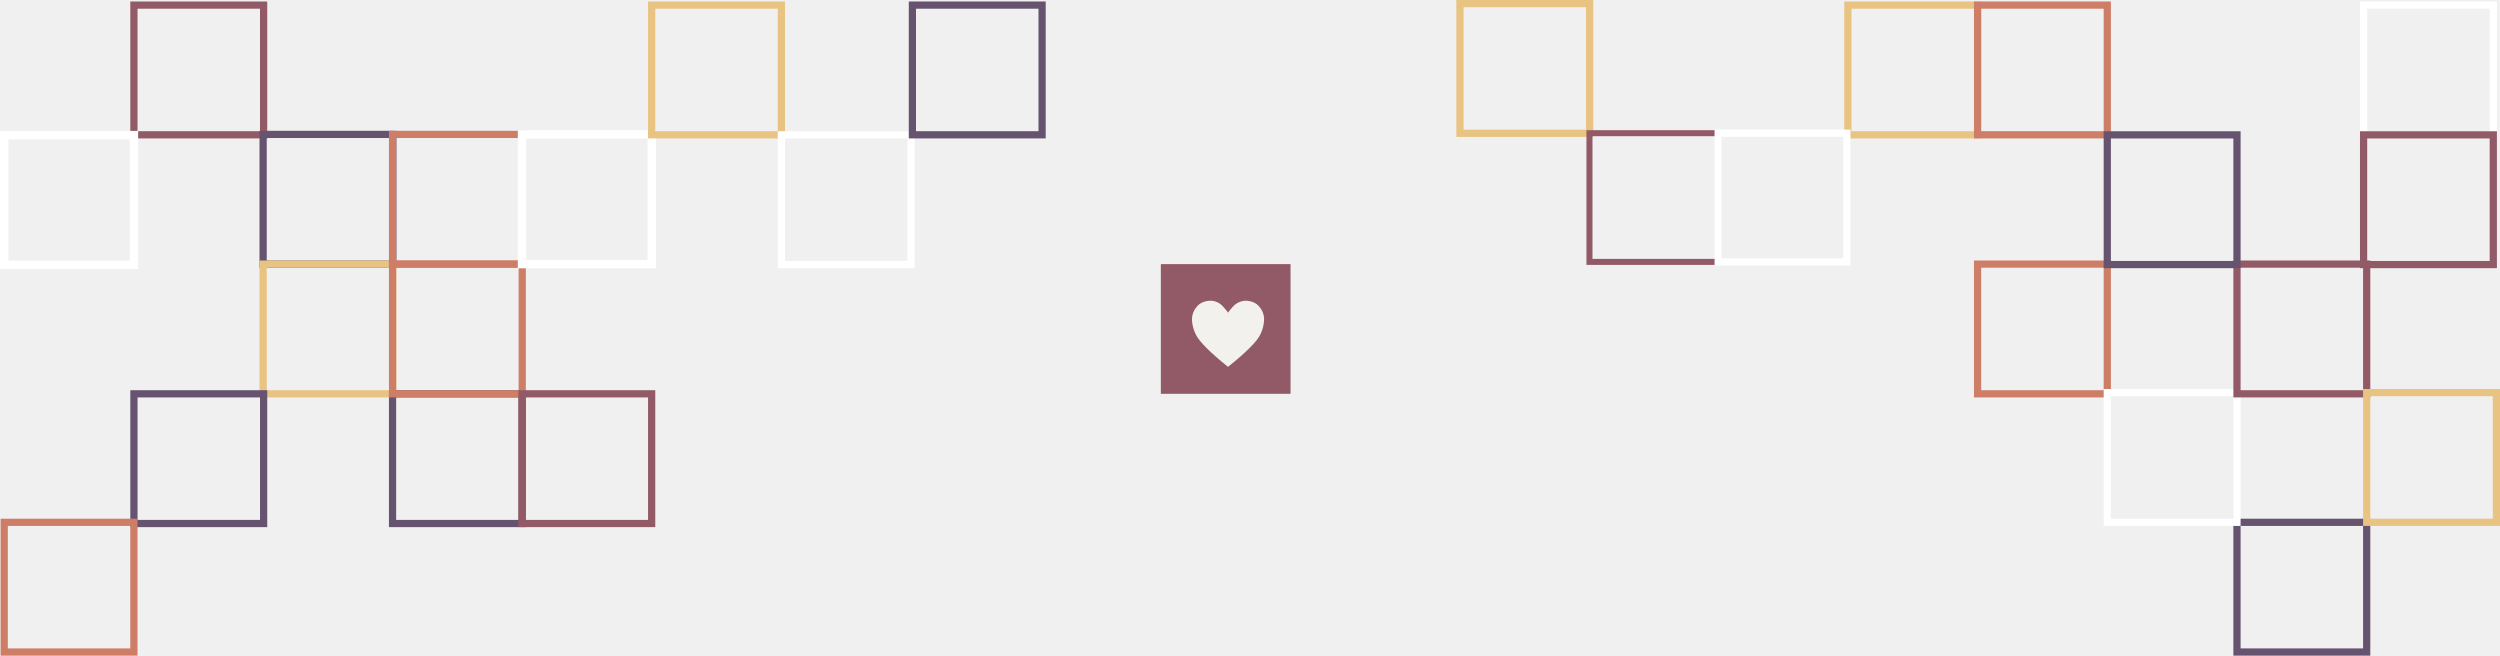
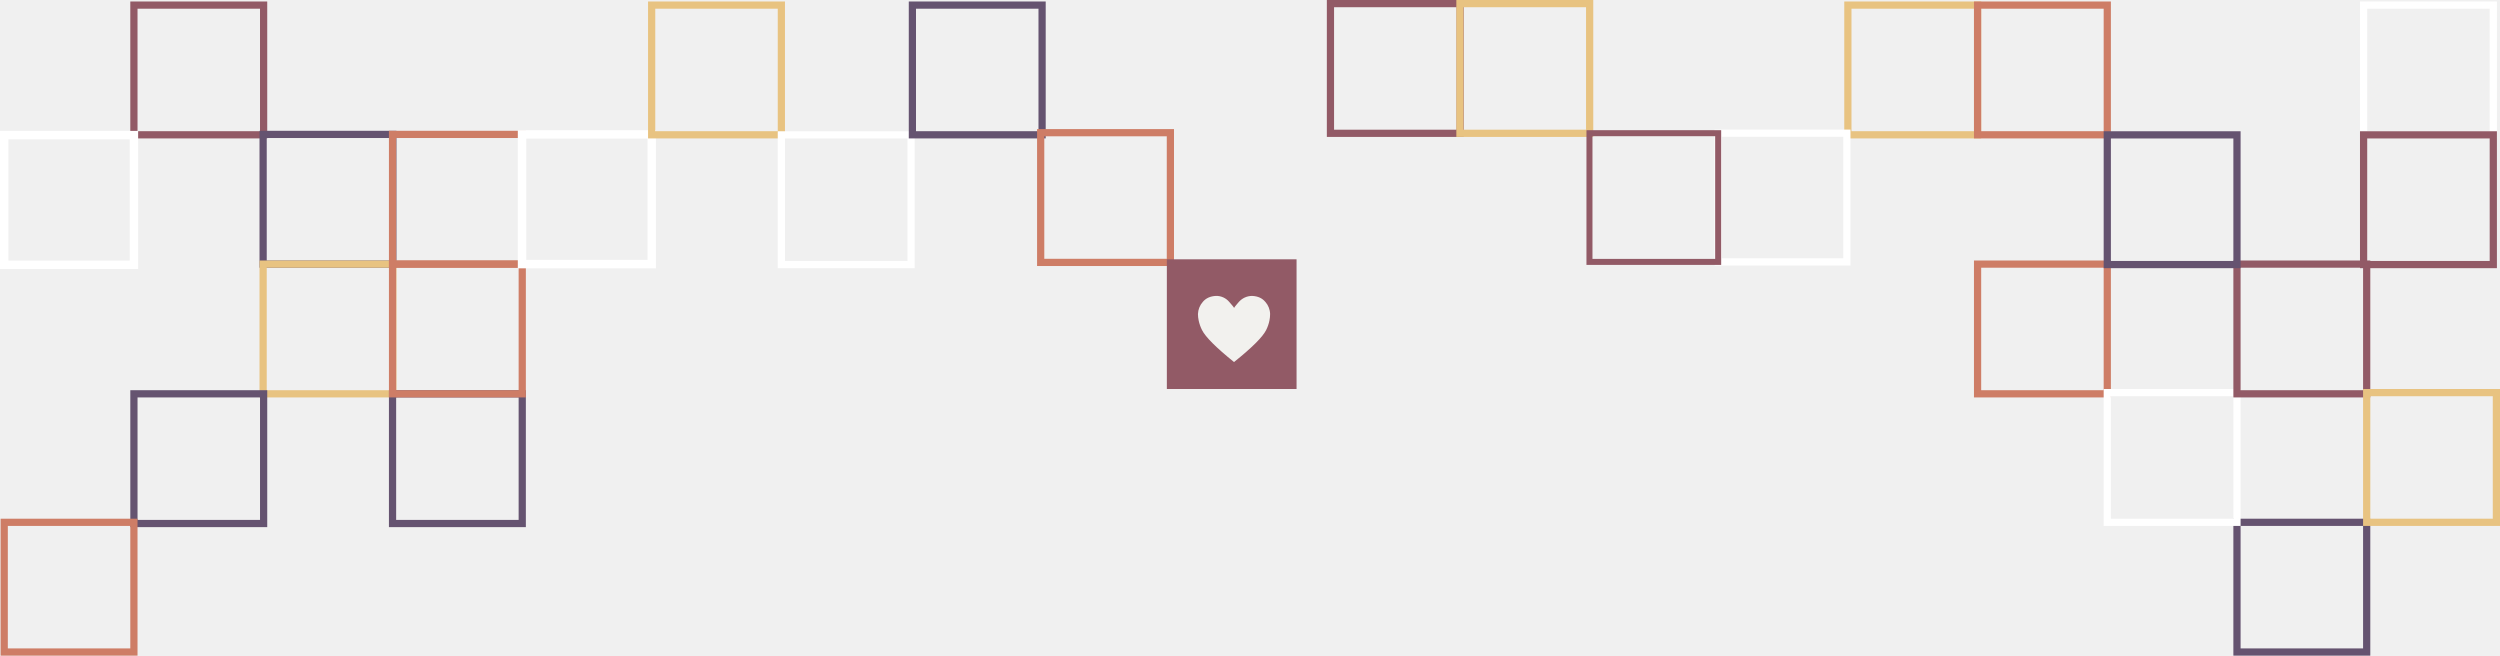
<svg xmlns="http://www.w3.org/2000/svg" id="Layer_2" data-name="Layer 2" viewBox="0 0 2078.39 545.06">
  <defs>
-     <style>.cls-1,.cls-2,.cls-3,.cls-4,.cls-5,.cls-6,.cls-7{fill:none;stroke-miterlimit:10;}.cls-1{stroke:#655370;}.cls-1,.cls-2,.cls-3,.cls-4,.cls-5{stroke-width:6px;}.cls-1,.cls-2,.cls-3,.cls-4,.cls-5,.cls-6,.cls-7,.cls-8,.cls-9{isolation:isolate;}.cls-2,.cls-7{stroke:#925a66;}.cls-3{stroke:#ce7d66;}.cls-4,.cls-6{stroke:#fff;}.cls-5{stroke:#e8c381;}.cls-6{stroke-width:7px;}.cls-7{stroke-width:5px;}.cls-8{fill:#925a66;}.cls-10{fill:#f2f1ee;}</style>
+     <style>.cls-1,.cls-10,.cls-2,.cls-3,.cls-4,.cls-5,.cls-6{fill:none;stroke-miterlimit:10;}.cls-1{stroke:#655370;}.cls-1,.cls-2,.cls-3,.cls-4,.cls-5{stroke-width:6px;}.cls-1,.cls-10,.cls-2,.cls-3,.cls-4,.cls-5,.cls-6,.cls-7,.cls-8{isolation:isolate;}.cls-10,.cls-2{stroke:#925a66;}.cls-3{stroke:#ce7d66;}.cls-4,.cls-6{stroke:#fff;}.cls-5{stroke:#e8c381;}.cls-6{stroke-width:7px;}.cls-7{fill:#925a66;}.cls-9{fill:#f2f1ee;}.cls-10{stroke-width:5px;}</style>
  </defs>
  <rect class="cls-1" x="1859.73" y="434.23" width="107.83" height="107.83" />
  <rect class="cls-2" x="111.33" y="4.24" width="107.83" height="107.83" />
  <rect class="cls-3" x="1644.07" y="219.57" width="107.83" height="107.83" />
  <rect class="cls-4" x="1751.9" y="326.4" width="107.83" height="107.83" />
  <rect class="cls-4" x="1964.99" y="4.24" width="107.83" height="107.83" />
  <rect class="cls-1" x="218.75" y="111.74" width="107.83" height="107.83" />
  <rect class="cls-5" x="218.75" y="219.57" width="107.83" height="107.83" />
  <rect class="cls-1" x="111.34" y="327.4" width="107.83" height="107.83" />
  <rect class="cls-1" x="326.34" y="327.4" width="107.83" height="107.83" />
  <rect class="cls-3" x="326.34" y="111.74" width="107.83" height="107.83" />
  <rect class="cls-3" x="326.34" y="219.57" width="107.83" height="107.83" />
  <rect class="cls-3" x="3.5" y="434.23" width="107.83" height="107.83" />
  <rect class="cls-6" x="433.99" y="111.74" width="107.83" height="107.83" />
-   <rect class="cls-2" x="433.93" y="327.4" width="107.83" height="107.83" />
+   <rect class="cls-2" x="1106.08" y="3" width="107.83" height="107.83" />
  <rect class="cls-5" x="541.76" y="4.24" width="107.83" height="107.83" />
  <rect class="cls-4" x="649.59" y="112.12" width="107.83" height="107.83" />
  <rect class="cls-1" x="758.52" y="4.24" width="107.83" height="107.83" />
  <rect class="cls-2" x="1964.99" y="112.12" width="107.83" height="107.83" />
  <rect class="cls-5" x="1213.74" y="3" width="107.83" height="107.83" />
-   <rect class="cls-7" x="1321.41" y="110.73" width="107" height="107" />
  <rect class="cls-5" x="1536.24" y="4.24" width="107.83" height="107.83" />
  <rect class="cls-2" x="1859.73" y="219.57" width="107.83" height="107.83" />
  <rect class="cls-5" x="1967.56" y="326.4" width="107.83" height="107.83" />
  <rect class="cls-6" x="3.5" y="112.32" width="107.83" height="107.83" />
-   <rect class="cls-8" x="965.07" y="219.57" width="107.83" height="107.83" />
-   <g class="cls-9">
-     <path class="cls-10" d="M1025,245.58a15.83,15.83,0,0,1,4,10.08,27.27,27.27,0,0,1-.55,5.47,31.08,31.08,0,0,1-2.73,7.89q-4.3,8.67-26.71,26.63-22.34-18-26.63-26.63a32.33,32.33,0,0,1-2.77-7.89,26,26,0,0,1-.59-5.47,16.16,16.16,0,0,1,4-10q3.87-4.65,11-5a14,14,0,0,1,11,5q3.91,4.38,4,5,0.16-.62,4-5a15.5,15.5,0,0,1,4.69-3.55,14.71,14.71,0,0,1,6.33-1.44q7.19,0.31,11,5v-0.08Z" transform="translate(21.91 9.34)" />
-   </g>
  <rect class="cls-4" x="1428.41" y="110.73" width="107" height="107" />
  <rect class="cls-3" x="1644.07" y="4.24" width="107.83" height="107.83" />
  <rect class="cls-1" x="1751.9" y="112.12" width="107.83" height="107.83" />
+   <rect class="cls-3" x="865.18" y="110.32" width="107.83" height="107.83" />
+   <rect class="cls-7" x="970.07" y="215.57" width="107.83" height="107.83" />
+   <g class="cls-8">
+     <path class="cls-9" d="M1025,241.58a15.83,15.83,0,0,1,4,10.08,27.27,27.27,0,0,1-.55,5.47,31.08,31.08,0,0,1-2.73,7.89q-4.3,8.67-26.71,26.63-22.34-18-26.63-26.63a32.33,32.33,0,0,1-2.77-7.89,26,26,0,0,1-.59-5.47,16.16,16.16,0,0,1,4-10q3.87-4.65,11-5a14,14,0,0,1,11,5q3.91,4.38,4,5,0.16-.62,4-5a15.5,15.5,0,0,1,4.69-3.55,14.71,14.71,0,0,1,6.33-1.44q7.19,0.31,11,5v-0.08Z" transform="translate(26.91 9.34)" />
+   </g>
+   <rect class="cls-10" x="1321.41" y="110.73" width="107" height="107" />
</svg>
